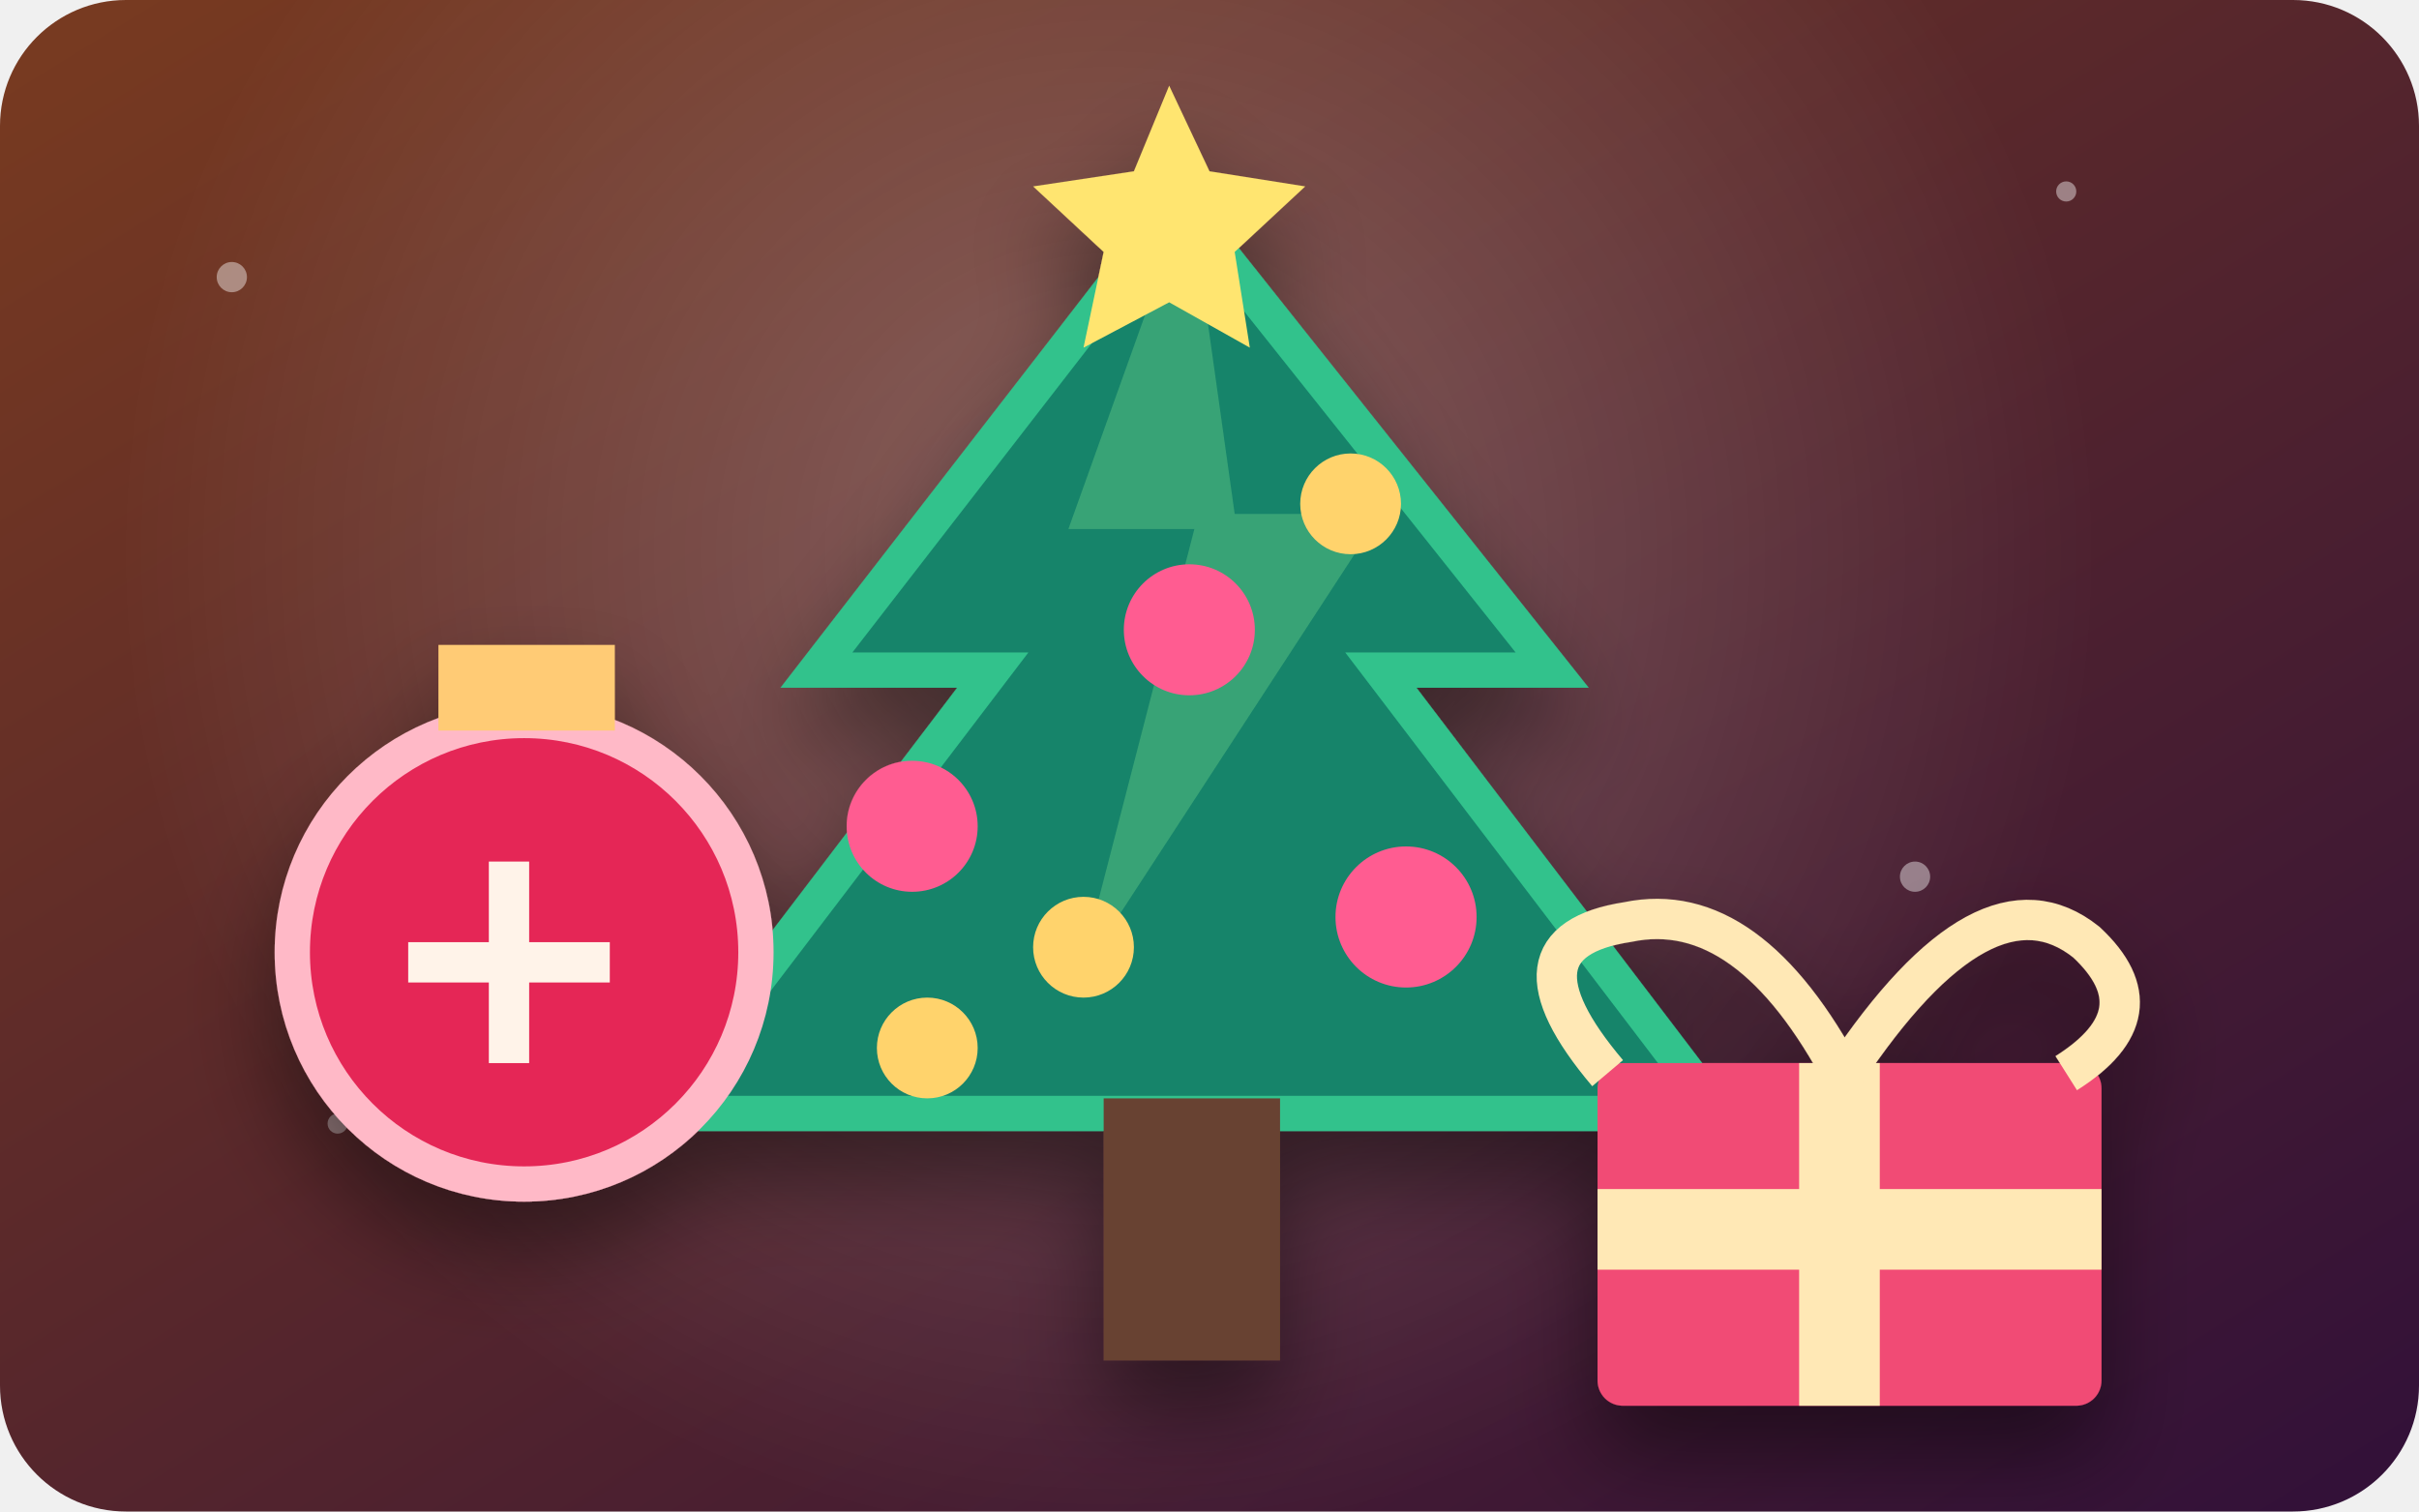
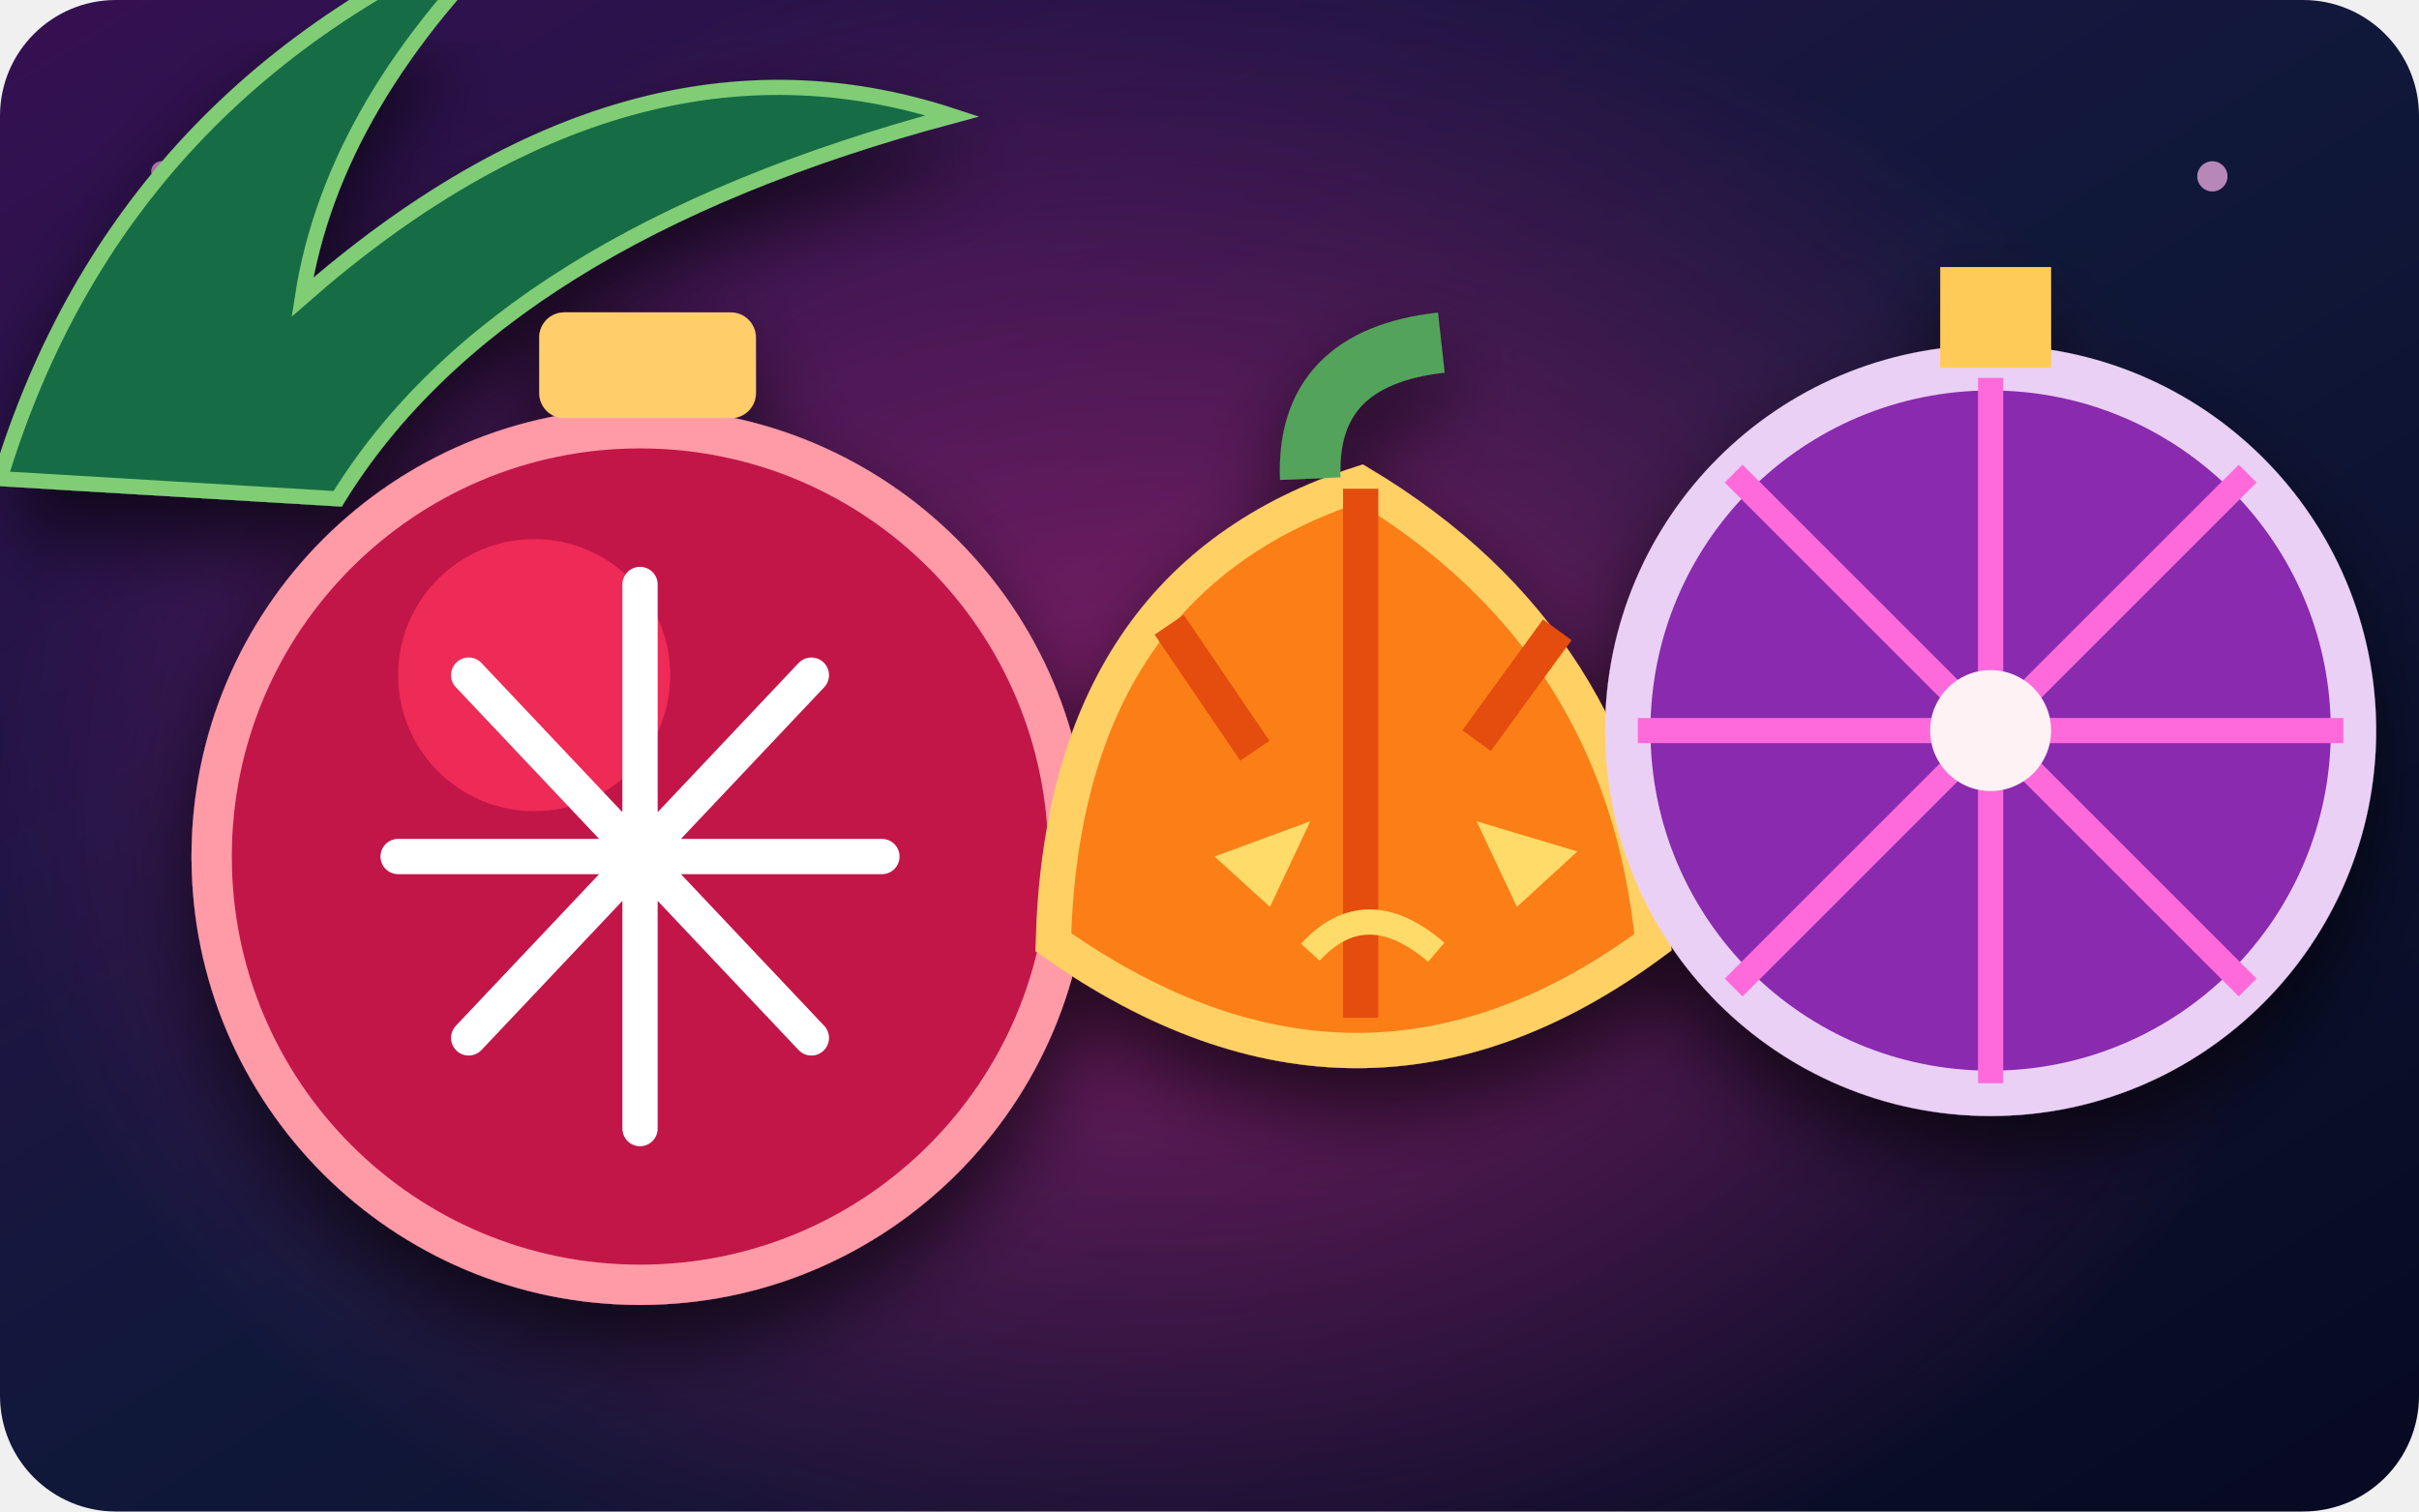
- <svg xmlns="http://www.w3.org/2000/svg" viewBox="0 0 480 300" role="img">
+ <svg xmlns="http://www.w3.org/2000/svg" viewBox="0 0 480 300" role="img" aria-label="VenTune theme illustratie">
  <defs>
-     <linearGradient id="bg" x1="0" y1="0" x2="1" y2="1">
-       <stop stop-color="#793b20" />
-       <stop offset="1" stop-color="#311039" />
+     <linearGradient id="bg" x2="1" y2="1">
+       <stop stop-color="#361052" />
+       <stop offset=".5" stop-color="#10183a" />
+       <stop offset="1" stop-color="#070921" />
    </linearGradient>
-     <radialGradient id="glow">
-       <stop stop-color="#fff" stop-opacity=".25" />
-       <stop offset="1" stop-color="#fff" stop-opacity="0" />
+     <linearGradient id="gold" x2="1" y2="1">
+       <stop stop-color="#fff39e" />
+       <stop offset=".55" stop-color="#ffae29" />
+       <stop offset="1" stop-color="#ff4777" />
+     </linearGradient>
+     <linearGradient id="glass" x2="1" y2="1">
+       <stop stop-color="#e1f8ff" />
+       <stop offset=".45" stop-color="#81a7df" />
+       <stop offset="1" stop-color="#313868" />
+     </linearGradient>
+     <linearGradient id="pink" x2="1" y2="1">
+       <stop stop-color="#ff73ce" />
+       <stop offset="1" stop-color="#c30a74" />
+     </linearGradient>
+     <radialGradient id="halo">
+       <stop stop-color="#ff259c" stop-opacity=".48" />
+       <stop offset="1" stop-color="#ff259c" stop-opacity="0" />
    </radialGradient>
    <filter id="shadow">
-       <feDropShadow dx="0" dy="10" stdDeviation="9" flood-color="#000" flood-opacity=".45" />
+       <feDropShadow dx="0" dy="8" stdDeviation="8" flood-color="#000" flood-opacity=".65" />
+     </filter>
+     <filter id="glow">
+       <feGaussianBlur stdDeviation="4" />
    </filter>
  </defs>
-   <rect width="480" height="300" rx="25" fill="url(#bg)" />
-   <circle cx="220" cy="110" r="195" fill="url(#glow)" />
-   <g opacity=".42" fill="#fff">
-     <circle cx="46" cy="55" r="3" />
-     <circle cx="410" cy="38" r="2" />
-     <circle cx="380" cy="174" r="3" />
-     <circle cx="67" cy="223" r="2" />
+   <rect width="480" height="300" rx="23" fill="url(#bg)" />
+   <ellipse cx="230" cy="160" rx="230" ry="170" fill="url(#halo)" />
+   <g fill="#ffb6ef" opacity=".7">
+     <circle cx="32" cy="34" r="2" />
+     <circle cx="439" cy="35" r="3" />
+     <circle cx="420" cy="151" r="2" />
+     <circle cx="78" cy="179" r="2" />
  </g>
  <g filter="url(#shadow)">
-     <path d="M234 40l-72 93h35l-67 88h211l-67-88h34z" fill="#17846a" stroke="#30c28c" stroke-width="7" />
-     <path d="M236 38l-24 67h25l-23 89 60-92h-29z" fill="#38a376" />
-     <rect x="219" y="218" width="35" height="52" fill="#684333" />
-     <path d="M232 17l8 17 19 3-14 13 3 19-16-9-17 9 4-19-14-13 20-3z" fill="#ffe570" />
-     <g fill="#ff5c91">
-       <circle cx="181" cy="164" r="13" />
-       <circle cx="279" cy="182" r="14" />
-       <circle cx="236" cy="125" r="13" />
+     <g transform="translate(45 67)">
+       <circle cx="82" cy="103" r="85" fill="#c21348" stroke="#ff9ba6" stroke-width="8" />
+       <circle cx="61" cy="67" r="27" fill="#ff365b" opacity=".72" />
+       <g stroke="#fff" stroke-width="7" stroke-linecap="round">
+         <path d="M82 49v108M34 103h96M48 67l68 72M116 67l-68 72" />
+       </g>
+       <rect x="62" y="-5" width="43" height="21" rx="5" fill="#ffce6a" />
    </g>
-     <g fill="#ffd36c">
-       <circle cx="268" cy="100" r="10" />
-       <circle cx="215" cy="188" r="10" />
-       <circle cx="184" cy="208" r="10" />
+     <g transform="translate(209 97)">
+       <path d="M0 90q2-72 61-91 52 31 58 91Q61 133 0 90Z" fill="#fb7f18" stroke="#ffd165" stroke-width="7" />
+       <path d="M61 0v105m-38-78 17 25m60-24-16 22" stroke="#e44d10" stroke-width="7" />
+       <path d="M51-2Q50-26 77-29" stroke="#52a45a" stroke-width="12" fill="none" />
+       <path d="m32 73 19-7-8 17m41-17 20 6-12 11" fill="#ffdb69" />
+       <path d="M51 92q11-12 25 0" stroke="#ffdb69" stroke-width="5" fill="none" />
    </g>
-     <rect x="317" y="211" width="100" height="68" rx="5" fill="#f14c75" />
-     <path d="M365 211v68m-48-35h100" stroke="#ffe8b5" stroke-width="16" />
-     <path d="M319 213q-22-26 4-30 24-5 43 31m0-1q28-42 48-26 15 14-4 26" fill="none" stroke="#ffe8b5" stroke-width="8" />
-     <circle cx="104" cy="189" r="46" fill="#e52857" stroke="#ffb9c7" stroke-width="7" />
-     <path d="M87 145v-17h35v17" fill="#ffcb74" />
-     <path d="M101 171v40m-20-20h40" stroke="#fff3e9" stroke-width="8" />
+     <g transform="translate(315 65)">
+       <circle cx="80" cy="80" r="72" fill="#8a2baf" stroke="#ead0f4" stroke-width="9" />
+       <g stroke="#ff6bda" stroke-width="5">
+         <path d="M10 80h140M80 10v140M29 29l102 102M29 131 131 29" />
+       </g>
+       <circle cx="80" cy="80" r="12" fill="#fff2f5" />
+       <path d="M70 8v-20h22V8" fill="#ffcb58" />
+     </g>
+     <g fill="#146d44" stroke="#80cd76" stroke-width="3">
+       <path d="M0 95Q24 16 104-16q-38 36-44 75 65-57 129-36-90 24-122 76Z" />
+     </g>
  </g>
</svg>
